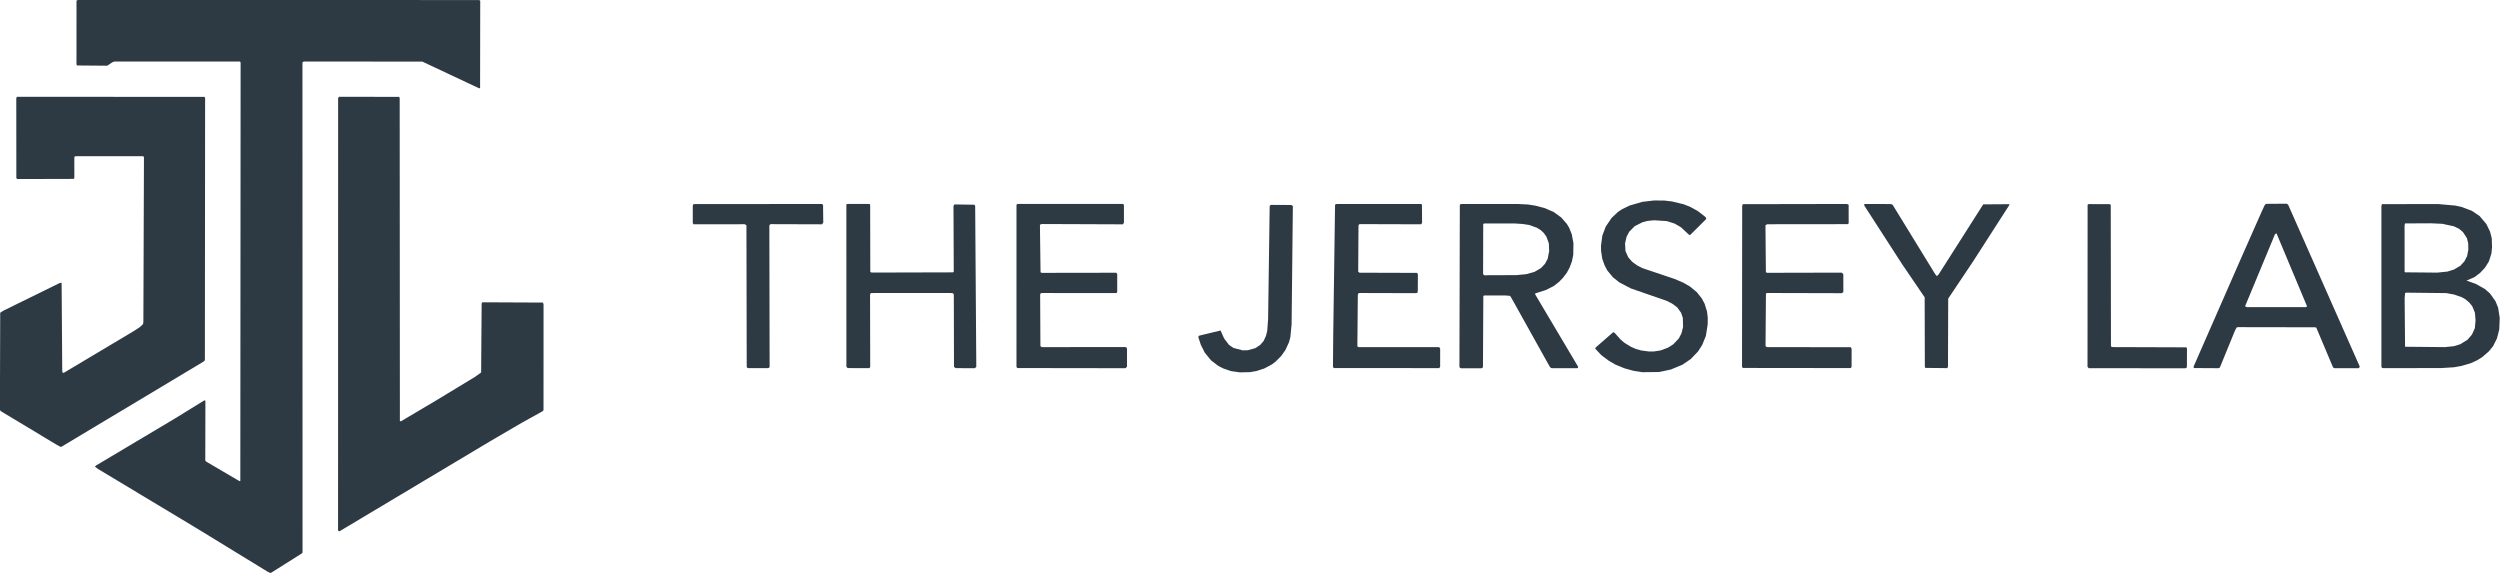
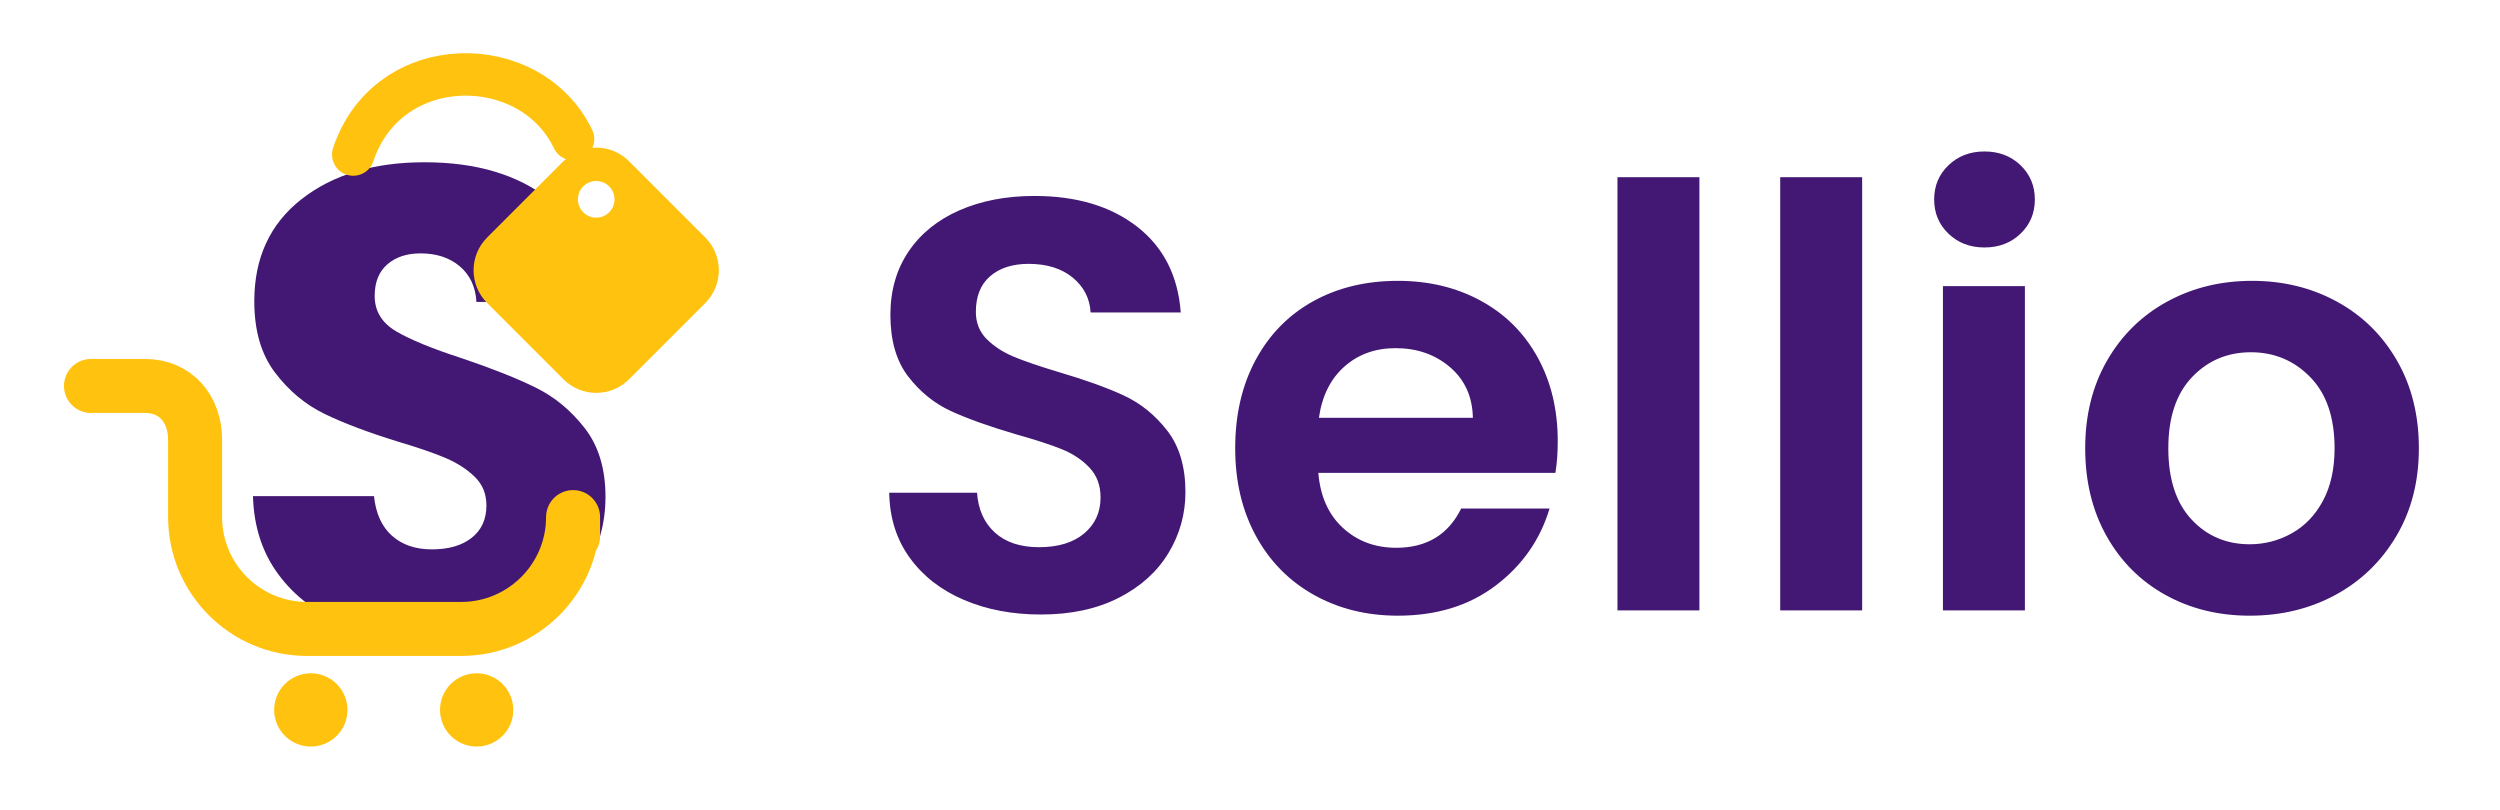
- <svg xmlns="http://www.w3.org/2000/svg" viewBox="0 0 436.214 100" width="436.214" height="100" fill="#2D3A44" role="img" aria-label="The Jersey Lab">
-   <g transform="translate(-75.5274,-0.069) scale(0.1768)">
-     <path fill-rule="evenodd" d="M695.00,565.51 L694.00,565.88 L691.00,564.43 L623.00,522.78 L524.00,463.26 L520.90,461.00 L522.00,459.78 L600.00,413.31 L629.00,395.42 L629.91,396.00 L629.79,455.00 L631.00,456.15 L662.00,474.33 L664.00,475.34 L664.37,475.00 L664.65,62.00 L664.00,61.09 L540.00,61.10 L538.00,61.92 L533.00,65.24 L503.19,65.00 L502.67,64.00 L502.69,1.00 L504.00,0.39 L900.00,0.43 L901.08,1.00 L901.14,2.00 L901.00,87.33 L900.00,87.52 L844.00,61.19 L727.00,61.10 L725.69,62.00 L725.77,545.00 L725.66,546.00 L725.00,546.61 L695.00,565.51 Z  M488.00,441.21 L487.00,441.42 L483.00,439.26 L428.00,406.17 L427.10,405.00 L427.40,309.00 L431.00,306.76 L486.00,279.75 L488.00,279.44 L488.62,366.00 L488.81,368.00 L490.00,368.42 L559.00,327.25 L565.00,323.36 L567.59,321.00 L568.43,320.00 L568.69,318.00 L569.26,156.00 L569.12,155.00 L568.00,154.54 L501.00,154.58 L500.55,156.00 L500.57,176.00 L500.00,176.94 L444.00,177.08 L443.32,176.00 L443.26,97.00 L444.00,95.91 L629.00,96.00 L629.62,97.00 L629.39,356.00 L628.00,357.29 L488.00,441.21 Z  M763.00,524.26 L762.00,524.78 L760.83,524.00 L760.89,97.00 L762.00,95.89 L821.00,96.00 L821.65,97.00 L821.84,416.00 L823.00,416.11 L858.00,395.36 L896.00,372.32 L902.02,368.00 L902.54,300.00 L903.00,298.85 L904.00,298.73 L963.11,299.00 L963.63,301.00 L963.59,405.00 L962.99,406.00 L961.00,407.19 L942.00,417.72 L911.00,435.83 L763.00,524.26 Z " />
+ <svg xmlns="http://www.w3.org/2000/svg" viewBox="0 0 1452 470" width="1452" height="470" role="img" aria-label="Sellio">
+   <g transform="translate(39.4,36.0) scale(1.12)">
+     <path d="M96.0 225.152H158.776Q160.156 238.604 168.089 245.675Q176.022 252.745 188.784 252.745Q201.892 252.745 209.48 246.709Q217.068 240.673 217.068 229.981Q217.068 221.013 211.032 215.149Q204.996 209.285 196.2 205.491Q187.405 201.697 171.193 196.868Q147.739 189.624 132.907 182.381Q118.075 175.138 107.382 160.996Q96.69 146.854 96.69 124.089Q96.69 90.287 121.179 71.143Q145.669 52 184.99 52Q225.001 52 249.491 71.143Q273.981 90.287 275.705 124.434H211.894Q211.204 112.707 203.271 105.981Q195.338 99.255 182.921 99.255Q172.228 99.255 165.675 104.946Q159.121 110.637 159.121 121.33Q159.121 133.057 170.159 139.611Q181.196 146.164 204.651 153.752Q228.106 161.686 242.765 168.929Q257.424 176.172 268.117 189.969Q278.809 203.766 278.809 225.497Q278.809 246.192 268.289 263.093Q257.769 279.994 237.764 289.997Q217.758 300 190.509 300Q163.95 300 142.91 291.377Q121.869 282.754 109.28 265.853Q96.69 248.951 96.0 225.152Z" fill="#431874" />
+     <path d="M 12,168 H 40 C 56,168 66,180 66,196 V 236 C 66,268 92,294 124,294 H 204 C 236,294 262,268 262,236 V 246" fill="none" stroke="#FFC20F" stroke-width="28" stroke-linecap="round" stroke-linejoin="round" />
+     <circle cx="126" cy="336" r="19" fill="#FFC20F" />
+     <circle cx="212" cy="336" r="19" fill="#FFC20F" />
+     <path d="M 262,40 C 240,-6 166,-6 148,48" fill="none" stroke="#FFC20F" stroke-width="22" stroke-linecap="round" stroke-linejoin="round" />
+     <g transform="translate(274,108) rotate(45)">
+       <path d="M -28.0,-52.0 H 28.0 A 24.0,24.0 0 0 1 52.0,-28.0 V 28.0 A 24.0,24.0 0 0 1 28.0,52.0 H -28.0 A 24.0,24.0 0 0 1 -52.0,28.0 V -28.0 A 24.0,24.0 0 0 1 -28.0,-52.0 Z M -35.5,-26 A 9.5,9.5 0 1 0 -16.5,-26 A 9.5,9.5 0 1 0 -35.5,-26 Z" fill="#FFC20F" fill-rule="evenodd" />
+     </g>
  </g>
-   <g transform="translate(120.973,-112.832) scale(0.2244)">
-     <path fill-rule="evenodd" d="M751.00,792.08 L738.00,792.23 L731.00,791.14 L724.00,789.19 L717.00,786.30 L712.00,783.41 L706.08,779.00 L701.34,774.00 L701.66,773.00 L715.00,761.36 L716.00,761.20 L721.00,766.80 L724.00,769.37 L729.00,772.44 L733.00,774.20 L737.00,775.31 L743.00,776.11 L747.00,776.09 L752.00,775.32 L758.00,773.10 L762.00,770.51 L766.28,766.00 L768.38,762.00 L769.60,757.00 L769.41,750.00 L768.06,746.00 L765.00,741.76 L761.00,738.84 L757.00,736.78 L729.00,727.08 L720.00,722.36 L715.00,718.35 L710.59,713.00 L708.53,709.00 L706.76,704.00 L705.85,698.00 L705.76,694.00 L706.83,686.00 L709.49,679.00 L714.00,672.29 L719.00,667.60 L722.00,665.58 L728.00,662.65 L738.00,659.75 L747.00,658.69 L755.00,658.75 L761.00,659.46 L770.00,661.63 L775.00,663.58 L781.00,666.87 L787.00,671.53 L787.72,673.00 L775.00,685.65 L774.00,685.18 L768.00,679.53 L763.00,676.66 L757.00,674.73 L747.00,674.09 L742.00,674.60 L738.00,675.64 L732.00,678.69 L727.73,683.00 L725.64,687.00 L724.50,692.00 L724.80,698.00 L727.00,702.93 L730.00,706.36 L734.00,709.27 L738.00,711.30 L763.00,719.71 L770.00,722.71 L775.00,725.62 L780.31,730.00 L784.26,735.00 L786.35,739.00 L788.22,745.00 L788.80,750.00 L788.75,755.00 L787.33,764.00 L784.48,771.00 L781.32,776.00 L775.59,782.00 L769.00,786.46 L760.00,790.17 L751.00,792.08 Z  M58.00,789.09 L43.00,789.05 L42.00,788.89 L41.52,788.00 L41.31,678.00 L40.00,677.17 L0.00,677.19 L-0.42,676.00 L-0.42,663.00 L0.00,661.52 L98.00,661.43 L100.00,661.46 L100.88,662.00 L101.05,676.00 L100.00,677.23 L60.00,677.11 L59.13,678.00 L59.33,788.00 L59.00,788.72 L58.00,789.09 Z  M219.00,789.11 L204.00,789.08 L202.69,788.00 L202.56,732.00 L202.00,730.82 L200.00,730.64 L138.00,730.67 L137.43,732.00 L137.55,788.00 L137.00,789.06 L136.00,789.09 L120.00,789.02 L119.03,788.00 L119.00,661.72 L120.00,661.37 L136.00,661.39 L137.00,661.44 L137.51,662.00 L137.61,714.00 L138.00,714.57 L139.00,714.75 L202.00,714.59 L202.51,714.00 L202.30,663.00 L203.00,661.77 L218.61,662.00 L219.17,663.00 L220.04,788.00 L219.00,789.11 Z  M336.00,789.12 L251.85,789.00 L251.28,788.00 L251.29,664.00 L251.31,662.00 L252.00,661.41 L334.00,661.41 L334.82,662.00 L334.85,676.00 L334.00,677.25 L271.00,677.01 L270.00,677.22 L269.52,678.00 L270.00,714.57 L271.00,714.98 L328.00,714.89 L329.00,714.92 L329.62,716.00 L329.61,730.00 L329.00,730.71 L271.00,730.66 L270.00,730.97 L269.69,732.00 L269.89,771.00 L269.91,772.00 L271.00,772.72 L336.00,772.69 L336.80,773.00 L337.24,774.00 L337.20,788.00 L336.00,789.12 Z  M580.00,789.05 L497.96,789.00 L497.37,788.00 L497.57,764.00 L499.00,661.94 L500.00,661.47 L503.00,661.43 L564.00,661.42 L566.00,661.45 L566.56,662.00 L566.66,676.00 L566.00,677.22 L518.00,677.08 L517.22,678.00 L517.00,714.09 L518.00,714.87 L562.74,715.00 L563.40,716.00 L563.34,729.00 L563.00,730.47 L562.00,730.77 L518.00,730.65 L517.07,731.00 L516.70,732.00 L516.35,772.00 L517.00,772.70 L518.00,772.73 L580.00,772.74 L580.72,774.00 L580.73,776.00 L580.71,788.00 L580.00,789.05 Z  M687.00,789.11 L668.00,789.10 L667.00,788.98 L666.00,788.07 L636.00,734.26 L635.00,732.85 L631.00,732.54 L615.00,732.54 L614.29,733.00 L614.00,788.46 L613.00,789.15 L597.00,789.17 L596.00,788.70 L595.70,788.00 L596.01,662.00 L597.00,661.42 L641.00,661.43 L649.00,661.81 L655.00,662.76 L662.00,664.62 L669.00,667.66 L674.96,672.00 L679.29,677.00 L681.07,680.00 L683.06,685.00 L684.37,692.00 L684.21,701.00 L683.21,706.00 L681.33,711.00 L679.14,715.00 L676.08,719.00 L673.00,722.14 L669.00,725.24 L663.00,728.30 L654.53,731.00 L654.76,732.00 L688.02,788.00 L687.70,789.00 L687.00,789.11 Z  M900.00,789.02 L816.00,788.92 L815.44,788.00 L815.56,663.00 L816.00,661.57 L897.00,661.42 L898.34,662.00 L898.37,676.00 L898.00,677.11 L835.00,677.18 L833.67,678.00 L834.00,714.52 L835.00,714.94 L893.00,714.81 L894.20,716.00 L894.22,719.00 L894.22,730.00 L893.00,730.79 L835.00,730.64 L834.04,731.00 L833.72,772.00 L835.00,772.74 L900.00,772.78 L900.65,774.00 L900.64,788.00 L900.00,789.02 Z  M975.00,789.06 L958.00,788.88 L957.59,788.00 L957.46,734.00 L939.77,708.00 L910.73,663.00 L910.26,662.00 L911.00,661.45 L931.00,661.47 L932.52,662.00 L965.65,716.00 L967.00,717.55 L968.44,716.00 L1003.00,661.72 L1023.00,661.59 L1023.45,662.00 L995.17,706.00 L975.76,735.00 L975.59,788.00 L975.00,789.06 Z  M1160.00,789.17 L1085.00,789.11 L1084.08,788.00 L1084.15,662.00 L1085.00,661.51 L1101.00,661.56 L1102.14,662.00 L1102.32,772.00 L1103.00,772.70 L1161.00,772.89 L1161.43,774.00 L1161.36,788.00 L1161.00,788.91 L1160.00,789.17 Z  M1295.00,789.14 L1276.00,789.09 L1275.00,788.50 L1262.00,757.62 L1261.00,757.30 L1201.00,757.20 L1200.00,757.47 L1198.69,760.00 L1187.00,788.58 L1186.00,789.11 L1166.83,789.00 L1166.50,788.00 L1203.75,703.00 L1219.67,667.00 L1222.00,662.02 L1223.00,661.32 L1239.00,661.21 L1240.09,662.00 L1295.39,787.00 L1295.78,788.00 L1295.00,789.14 Z  M1359.00,789.01 L1314.00,789.08 L1313.00,788.83 L1312.60,788.00 L1312.60,663.00 L1313.00,661.53 L1357.00,661.50 L1370.00,662.66 L1375.00,663.73 L1383.00,666.77 L1389.00,670.83 L1394.21,677.00 L1397.10,683.00 L1398.40,688.00 L1398.63,695.00 L1398.13,700.00 L1396.23,706.00 L1393.12,711.00 L1389.36,715.00 L1385.00,718.30 L1378.78,721.00 L1386.00,723.56 L1393.00,727.49 L1397.03,731.00 L1401.30,737.00 L1403.35,742.00 L1404.61,750.00 L1404.24,759.00 L1402.44,766.00 L1399.42,772.00 L1396.17,776.00 L1391.00,780.50 L1386.98,783.00 L1382.00,785.27 L1375.00,787.32 L1369.00,788.40 L1359.00,789.01 Z  M433.00,792.18 L425.00,792.36 L418.00,791.35 L412.00,789.28 L408.00,787.19 L402.58,783.00 L397.66,777.00 L394.66,771.00 L392.67,765.00 L392.99,764.00 L394.00,763.66 L410.00,759.80 L412.74,766.00 L416.54,771.00 L420.00,773.35 L427.00,775.21 L431.00,775.17 L437.00,773.53 L440.80,771.00 L443.44,768.00 L445.28,764.00 L446.27,760.00 L446.94,751.00 L448.16,663.00 L449.00,662.13 L465.00,662.21 L466.19,663.00 L465.21,755.00 L464.25,765.00 L463.15,769.00 L460.40,775.00 L457.00,779.76 L452.74,784.00 L450.00,786.13 L444.00,789.32 L438.00,791.28 L433.00,792.18 Z  M647.60,716.00 L654.00,714.26 L659.00,711.33 L662.20,708.00 L664.33,704.00 L665.49,698.00 L665.23,692.00 L663.42,687.00 L661.35,684.00 L659.00,681.83 L656.00,679.92 L650.00,677.77 L645.00,676.99 L639.00,676.59 L615.00,676.55 L614.21,677.00 L614.11,716.00 L615.00,716.84 L640.00,716.74 L647.60,716.00 Z  M1363.87,714.00 L1369.00,712.40 L1374.00,709.47 L1377.15,706.00 L1379.23,702.00 L1380.19,697.00 L1380.10,692.00 L1379.10,688.00 L1376.00,683.25 L1373.00,680.73 L1369.00,678.79 L1360.00,676.85 L1351.00,676.44 L1331.00,676.54 L1330.62,678.00 L1330.64,714.00 L1331.00,714.56 L1356.00,714.79 L1363.87,714.00 Z  M1254.78,741.00 L1231.00,684.19 L1229.83,685.00 L1206.58,741.00 L1208.00,741.64 L1254.00,741.61 L1254.78,741.00 Z  M1368.97,772.00 L1374.00,770.44 L1379.54,767.00 L1383.00,762.96 L1385.25,758.00 L1385.80,752.00 L1385.32,746.00 L1383.28,741.00 L1381.00,738.13 L1378.00,735.56 L1375.00,733.84 L1369.00,731.80 L1363.00,730.72 L1332.00,730.38 L1331.00,730.70 L1330.67,735.00 L1331.00,772.43 L1362.00,772.72 L1368.97,772.00 Z" />
-   </g>
+   <path d="M516.46 286.19H567.46Q568.48 300.81 577.83 309.31Q587.18 317.81 603.5 317.81Q620.16 317.81 629.68 309.82Q639.2 301.83 639.2 288.91Q639.2 278.37 632.74 271.57Q626.28 264.77 616.59 260.86Q606.9 256.95 589.9 252.19Q566.78 245.39 552.33 238.76Q537.88 232.13 527.51 218.7Q517.14 205.27 517.14 182.83Q517.14 161.75 527.68 146.11Q538.22 130.47 557.26 122.14Q576.3 113.81 600.78 113.81Q637.5 113.81 660.45 131.66Q683.4 149.51 685.78 181.47H633.42Q632.74 169.23 623.05 161.24Q613.36 153.25 597.38 153.25Q583.44 153.25 575.11 160.39Q566.78 167.53 566.78 181.13Q566.78 190.65 573.07 196.94Q579.36 203.23 588.71 207.14Q598.06 211.05 615.06 216.15Q638.18 222.95 652.8 229.75Q667.42 236.55 677.96 250.15Q688.5 263.75 688.5 285.85Q688.5 304.89 678.64 321.21Q668.78 337.53 649.74 347.22Q630.7 356.91 604.52 356.91Q579.7 356.91 559.81 348.41Q539.92 339.91 528.36 323.93Q516.8 307.95 516.46 286.19ZM903.38 274.63H765.68Q767.38 295.03 779.96 306.59Q792.54 318.15 810.9 318.15Q837.42 318.15 848.64 295.37H899.98Q891.82 322.57 868.7 340.08Q845.58 357.59 811.92 357.59Q784.72 357.59 763.13 345.52Q741.54 333.45 729.47 311.35Q717.4 289.25 717.4 260.35Q717.4 231.11 729.3 209.01Q741.2 186.91 762.62 175.01Q784.04 163.11 811.92 163.11Q838.78 163.11 860.03 174.67Q881.28 186.23 893.01 207.48Q904.74 228.73 904.74 256.27Q904.74 266.47 903.38 274.63ZM855.44 242.67Q855.1 224.31 842.18 213.26Q829.26 202.21 810.56 202.21Q792.88 202.21 780.81 212.92Q768.74 223.63 766.02 242.67ZM987.02 102.93V354.53H939.42V102.93ZM1081.54 102.93V354.53H1033.94V102.93ZM1123.36 115.85Q1123.36 103.95 1131.69 95.96Q1140.02 87.97 1152.6 87.97Q1165.18 87.97 1173.51 95.96Q1181.84 103.95 1181.84 115.85Q1181.84 127.75 1173.51 135.74Q1165.18 143.73 1152.6 143.73Q1140.02 143.73 1131.69 135.74Q1123.36 127.75 1123.36 115.85ZM1176.06 166.17V354.53H1128.46V166.17ZM1211.08 260.35Q1211.08 231.45 1223.83 209.35Q1236.58 187.25 1258.68 175.18Q1280.78 163.11 1307.98 163.11Q1335.18 163.11 1357.28 175.18Q1379.38 187.25 1392.13 209.35Q1404.88 231.45 1404.88 260.35Q1404.88 289.25 1391.79 311.35Q1378.7 333.45 1356.43 345.52Q1334.16 357.59 1306.62 357.59Q1279.42 357.59 1257.66 345.52Q1235.9 333.45 1223.49 311.35Q1211.08 289.25 1211.08 260.35ZM1355.92 260.35Q1355.92 233.49 1341.81 219.04Q1327.7 204.59 1307.3 204.59Q1286.9 204.59 1273.13 219.04Q1259.36 233.49 1259.36 260.35Q1259.36 287.21 1272.79 301.66Q1286.22 316.11 1306.62 316.11Q1319.54 316.11 1330.93 309.82Q1342.32 303.53 1349.12 290.95Q1355.92 278.37 1355.92 260.35Z" fill="#431874" />
</svg>
